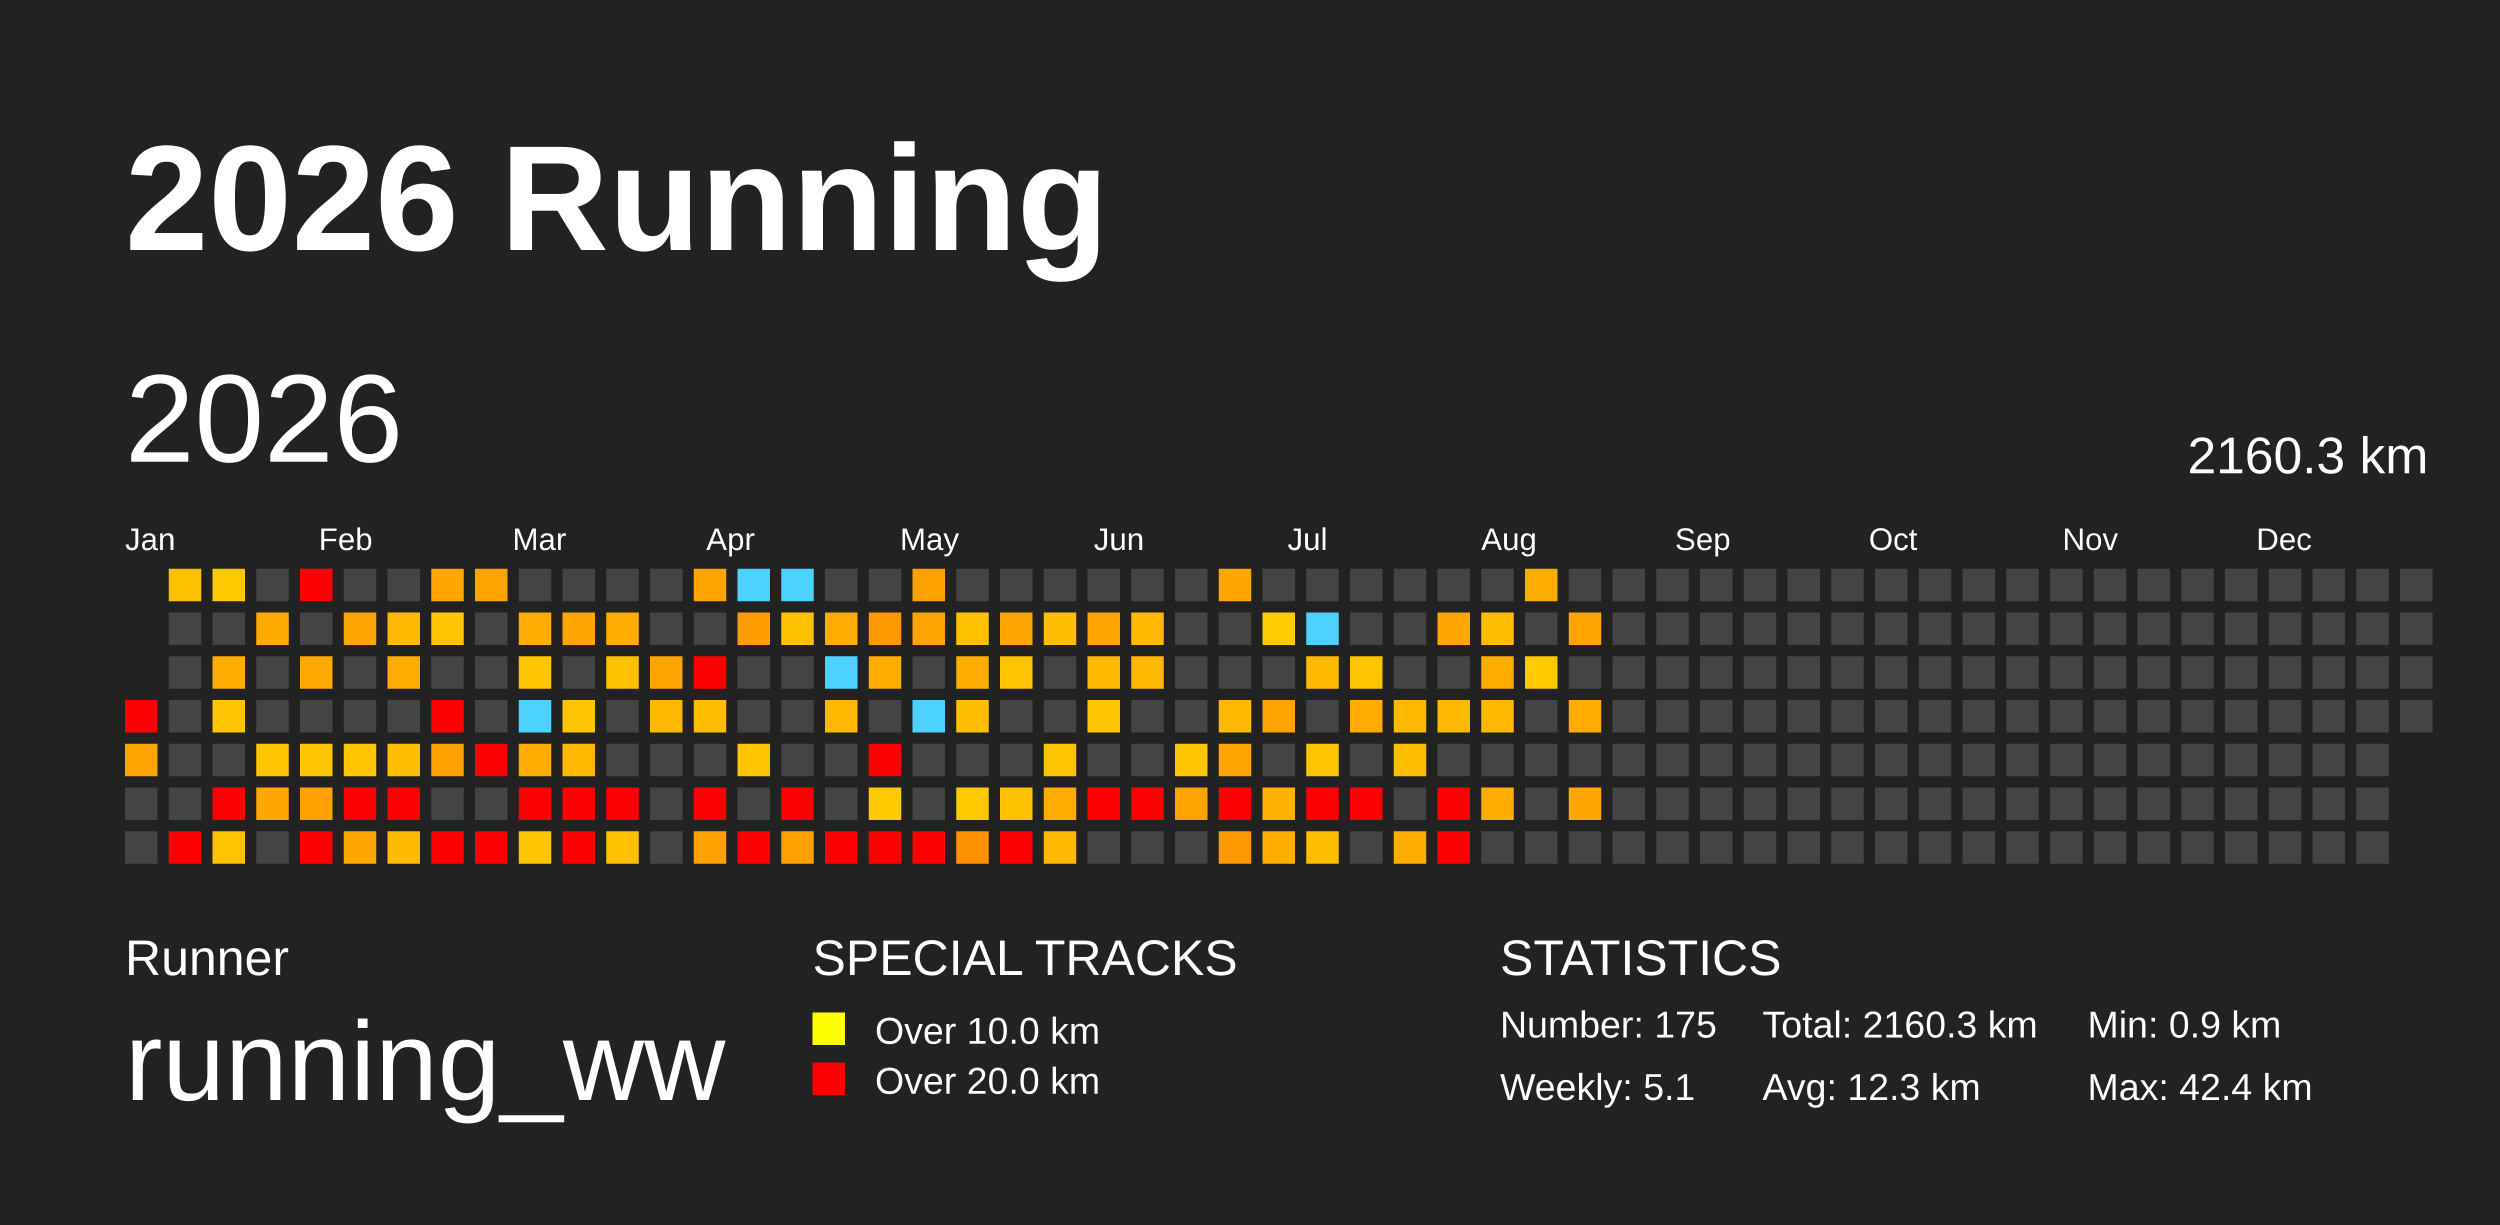
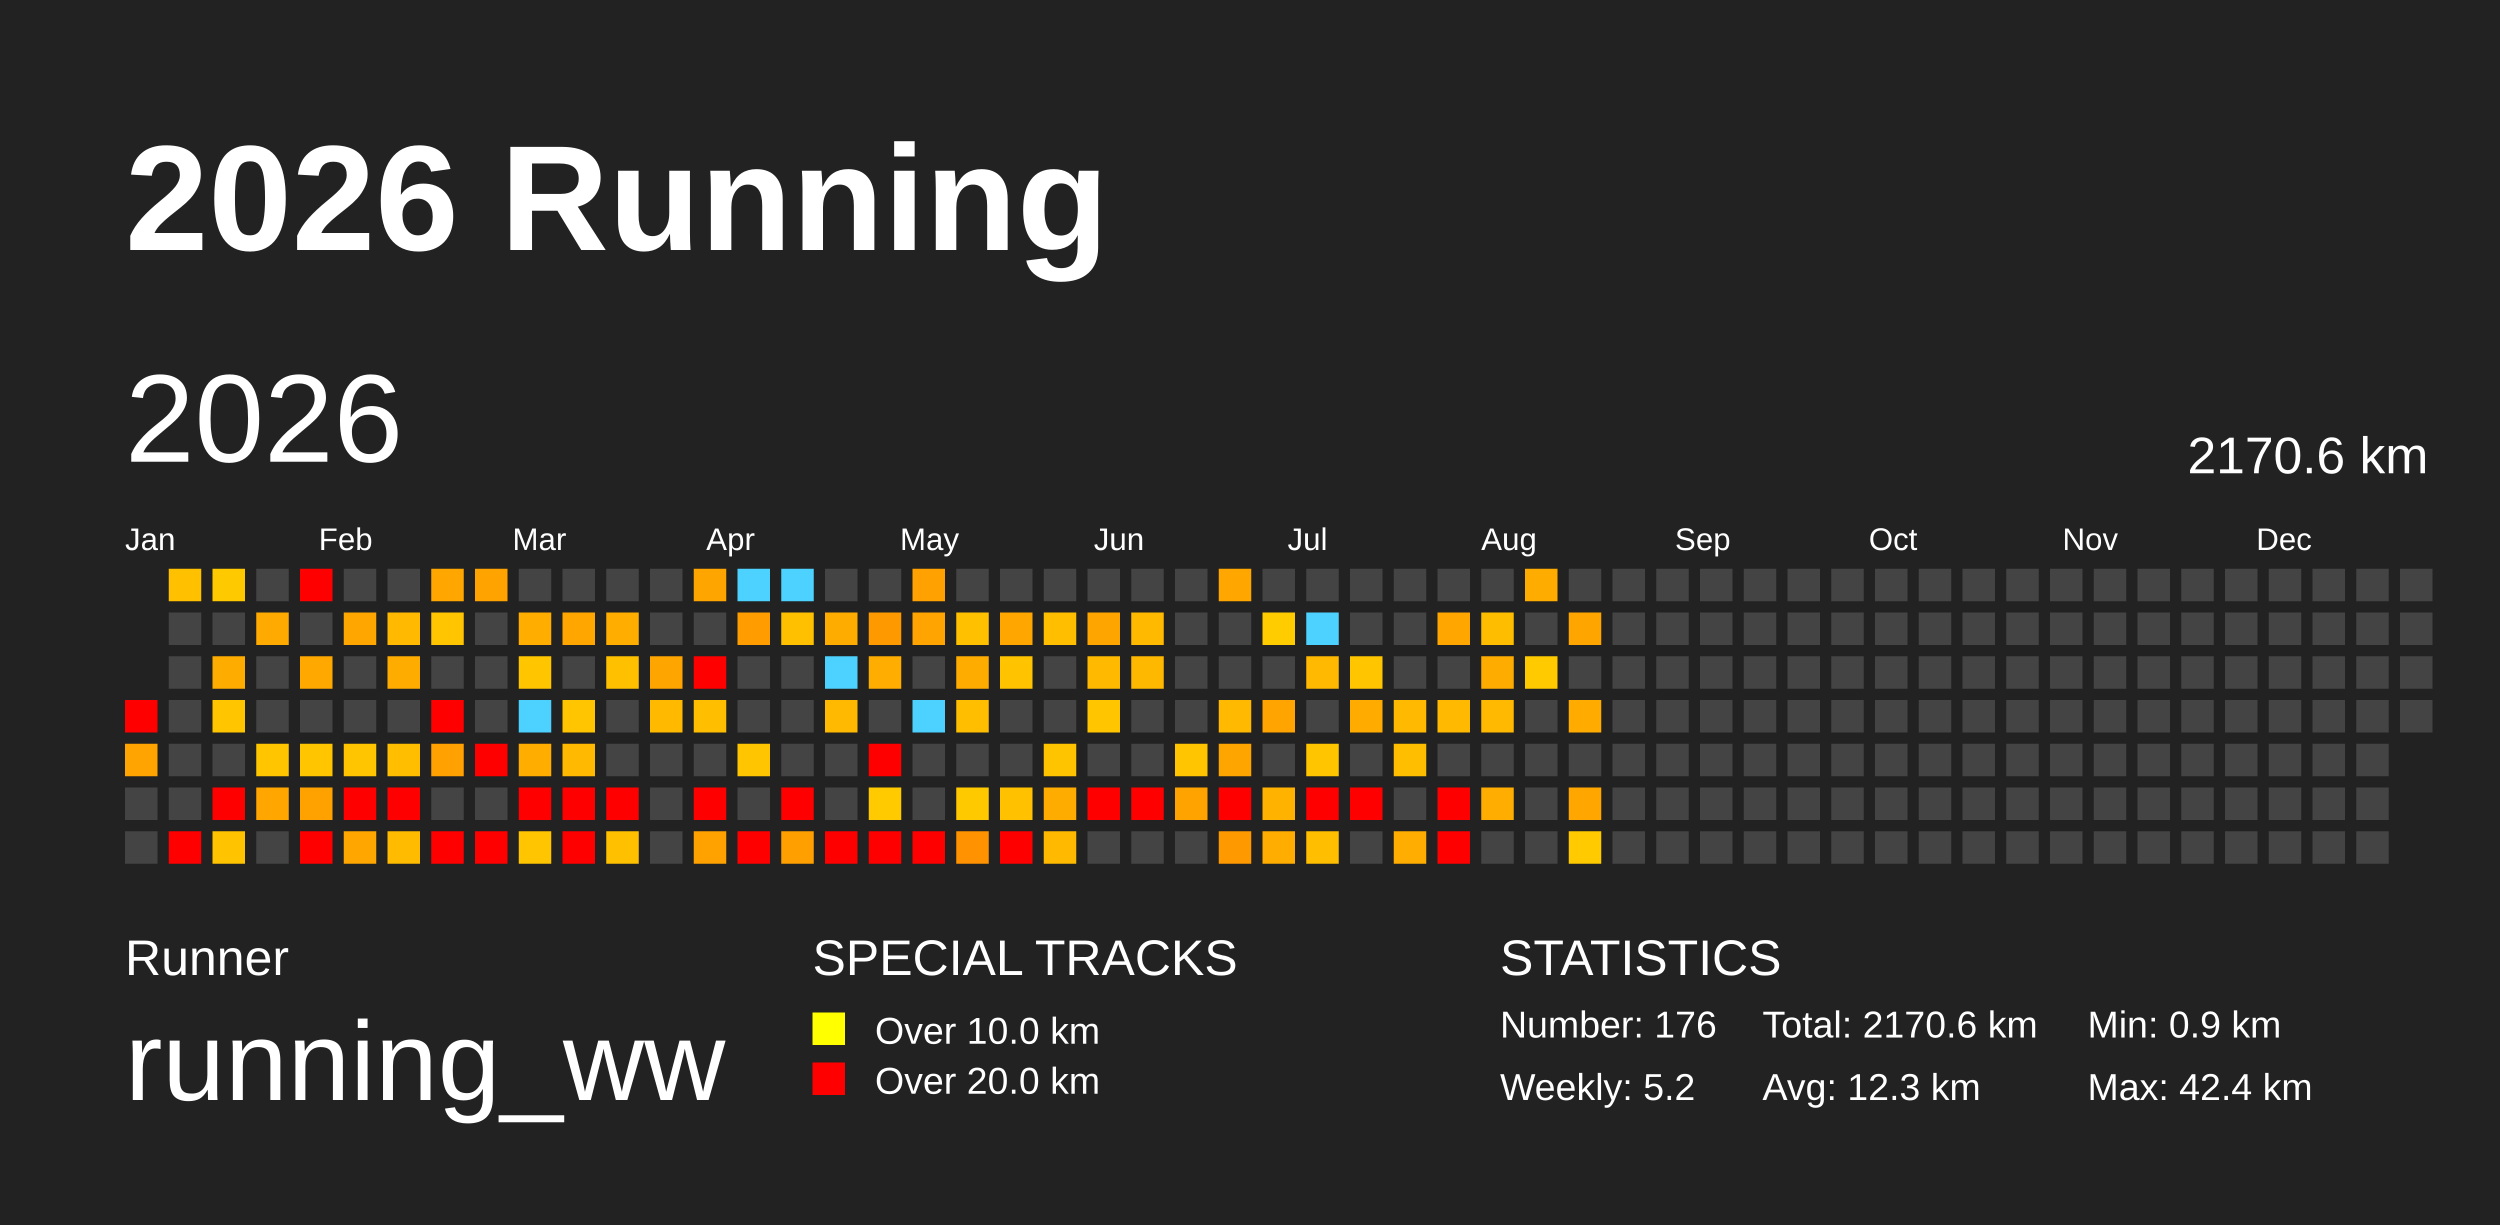
<svg xmlns="http://www.w3.org/2000/svg" baseProfile="full" height="98mm" version="1.1" viewBox="0,0,200,98" width="200mm">
  <defs />
  <rect fill="#222222" height="98" width="200" x="0" y="0" />
  <text fill="#FFFFFF" style="font-size:12px; font-family:Arial; font-weight:bold;" x="10" y="20">2026 Running</text>
  <text fill="#FFFFFF" style="font-size:4px; font-family:Arial" x="10" y="78">Runner</text>
  <text fill="#FFFFFF" style="font-size:9px; font-family:Arial" x="10" y="88">running_ww</text>
  <text fill="#FFFFFF" style="font-size:4px; font-family:Arial" x="65" y="78">SPECIAL TRACKS</text>
  <rect fill="yellow" height="2.6" width="2.6" x="65" y="81" />
  <text fill="#FFFFFF" style="font-size:3px; font-family:Arial" x="70" y="83.5">Over 10.0 km</text>
  <rect fill="red" height="2.6" width="2.6" x="65" y="85" />
  <text fill="#FFFFFF" style="font-size:3px; font-family:Arial" x="70" y="87.5">Over 20.0 km</text>
  <text fill="#FFFFFF" style="font-size:4px; font-family:Arial" x="120" y="78">STATISTICS</text>
-   <text fill="#FFFFFF" style="font-size:3px; font-family:Arial" x="120" y="83">Number: 175</text>
-   <text fill="#FFFFFF" style="font-size:3px; font-family:Arial" x="120" y="88">Weekly: 5.1</text>
-   <text fill="#FFFFFF" style="font-size:3px; font-family:Arial" x="141" y="83">Total: 2160.3 km</text>
+   <text fill="#FFFFFF" style="font-size:3px; font-family:Arial" x="120" y="83">Number: 176</text>
+   <text fill="#FFFFFF" style="font-size:3px; font-family:Arial" x="120" y="88">Weekly: 5.2</text>
+   <text fill="#FFFFFF" style="font-size:3px; font-family:Arial" x="141" y="83">Total: 2170.6 km</text>
  <text fill="#FFFFFF" style="font-size:3px; font-family:Arial" x="141" y="88">Avg: 12.3 km</text>
  <text fill="#FFFFFF" style="font-size:3px; font-family:Arial" x="167" y="83">Min: 0.9 km</text>
  <text fill="#FFFFFF" style="font-size:3px; font-family:Arial" x="167" y="88">Max: 42.4 km</text>
  <text dominant-baseline="hanging" fill="#FFFFFF" style="font-size:10.0px; font-family:Arial;" x="10" y="30">2026</text>
-   <text dominant-baseline="hanging" fill="#FFFFFF" style="font-size:4.125px; font-family:Arial;" x="175" y="35">2160.3 km</text>
+   <text dominant-baseline="hanging" fill="#FFFFFF" style="font-size:4.125px; font-family:Arial;" x="175" y="35">2170.6 km</text>
  <text fill="#FFFFFF" style="font-size:2.5px; font-family:Arial" x="10.0" y="44">Jan</text>
  <text fill="#FFFFFF" style="font-size:2.5px; font-family:Arial" x="25.5" y="44">Feb</text>
  <text fill="#FFFFFF" style="font-size:2.5px; font-family:Arial" x="41.0" y="44">Mar</text>
  <text fill="#FFFFFF" style="font-size:2.5px; font-family:Arial" x="56.5" y="44">Apr</text>
  <text fill="#FFFFFF" style="font-size:2.5px; font-family:Arial" x="72.0" y="44">May</text>
  <text fill="#FFFFFF" style="font-size:2.5px; font-family:Arial" x="87.5" y="44">Jun</text>
  <text fill="#FFFFFF" style="font-size:2.5px; font-family:Arial" x="103.0" y="44">Jul</text>
  <text fill="#FFFFFF" style="font-size:2.5px; font-family:Arial" x="118.5" y="44">Aug</text>
  <text fill="#FFFFFF" style="font-size:2.5px; font-family:Arial" x="134.0" y="44">Sep</text>
  <text fill="#FFFFFF" style="font-size:2.5px; font-family:Arial" x="149.5" y="44">Oct</text>
  <text fill="#FFFFFF" style="font-size:2.5px; font-family:Arial" x="165.0" y="44">Nov</text>
  <text fill="#FFFFFF" style="font-size:2.5px; font-family:Arial" x="180.5" y="44">Dec</text>
  <rect fill="red" height="2.6" width="2.6" x="10.0" y="56.0" />
  <rect fill="#ffa400" height="2.6" width="2.6" x="10.0" y="59.5" />
  <rect fill="#444444" height="2.6" width="2.6" x="10.0" y="63.0" />
  <rect fill="#444444" height="2.6" width="2.6" x="10.0" y="66.5" />
  <rect fill="#ffc000" height="2.6" width="2.6" x="13.5" y="45.5" />
  <rect fill="#444444" height="2.6" width="2.6" x="13.5" y="49.0" />
  <rect fill="#444444" height="2.6" width="2.6" x="13.5" y="52.5" />
  <rect fill="#444444" height="2.6" width="2.6" x="13.5" y="56.0" />
  <rect fill="#444444" height="2.6" width="2.6" x="13.5" y="59.5" />
  <rect fill="#444444" height="2.6" width="2.6" x="13.5" y="63.0" />
  <rect fill="red" height="2.6" width="2.6" x="13.5" y="66.5" />
  <rect fill="#ffc900" height="2.6" width="2.6" x="17.0" y="45.5" />
  <rect fill="#444444" height="2.6" width="2.6" x="17.0" y="49.0" />
  <rect fill="#ffac00" height="2.6" width="2.6" x="17.0" y="52.5" />
  <rect fill="#ffc600" height="2.6" width="2.6" x="17.0" y="56.0" />
  <rect fill="#444444" height="2.6" width="2.6" x="17.0" y="59.5" />
  <rect fill="red" height="2.6" width="2.6" x="17.0" y="63.0" />
  <rect fill="#ffc300" height="2.6" width="2.6" x="17.0" y="66.5" />
  <rect fill="#444444" height="2.6" width="2.6" x="20.5" y="45.5" />
  <rect fill="#ffaa00" height="2.6" width="2.6" x="20.5" y="49.0" />
  <rect fill="#444444" height="2.6" width="2.6" x="20.5" y="52.5" />
  <rect fill="#444444" height="2.6" width="2.6" x="20.5" y="56.0" />
  <rect fill="#ffc600" height="2.6" width="2.6" x="20.5" y="59.5" />
  <rect fill="#ffa600" height="2.6" width="2.6" x="20.5" y="63.0" />
  <rect fill="#444444" height="2.6" width="2.6" x="20.5" y="66.5" />
  <rect fill="red" height="2.6" width="2.6" x="24.0" y="45.5" />
  <rect fill="#444444" height="2.6" width="2.6" x="24.0" y="49.0" />
  <rect fill="#ffa800" height="2.6" width="2.6" x="24.0" y="52.5" />
  <rect fill="#444444" height="2.6" width="2.6" x="24.0" y="56.0" />
  <rect fill="#ffc600" height="2.6" width="2.6" x="24.0" y="59.5" />
  <rect fill="#ffa200" height="2.6" width="2.6" x="24.0" y="63.0" />
  <rect fill="red" height="2.6" width="2.6" x="24.0" y="66.5" />
  <rect fill="#444444" height="2.6" width="2.6" x="27.5" y="45.5" />
  <rect fill="#ffa600" height="2.6" width="2.6" x="27.5" y="49.0" />
  <rect fill="#444444" height="2.6" width="2.6" x="27.5" y="52.5" />
  <rect fill="#444444" height="2.6" width="2.6" x="27.5" y="56.0" />
  <rect fill="#ffc500" height="2.6" width="2.6" x="27.5" y="59.5" />
  <rect fill="red" height="2.6" width="2.6" x="27.5" y="63.0" />
  <rect fill="#ffa700" height="2.6" width="2.6" x="27.5" y="66.5" />
  <rect fill="#444444" height="2.6" width="2.6" x="31.0" y="45.5" />
  <rect fill="#ffb900" height="2.6" width="2.6" x="31.0" y="49.0" />
  <rect fill="#ffac00" height="2.6" width="2.6" x="31.0" y="52.5" />
  <rect fill="#444444" height="2.6" width="2.6" x="31.0" y="56.0" />
  <rect fill="#ffbe00" height="2.6" width="2.6" x="31.0" y="59.5" />
  <rect fill="red" height="2.6" width="2.6" x="31.0" y="63.0" />
  <rect fill="#ffbb00" height="2.6" width="2.6" x="31.0" y="66.5" />
  <rect fill="#ffa600" height="2.6" width="2.6" x="34.5" y="45.5" />
  <rect fill="#ffc500" height="2.6" width="2.6" x="34.5" y="49.0" />
  <rect fill="#444444" height="2.6" width="2.6" x="34.5" y="52.5" />
  <rect fill="red" height="2.6" width="2.6" x="34.5" y="56.0" />
  <rect fill="#ffa100" height="2.6" width="2.6" x="34.5" y="59.5" />
  <rect fill="#444444" height="2.6" width="2.6" x="34.5" y="63.0" />
  <rect fill="red" height="2.6" width="2.6" x="34.5" y="66.5" />
  <rect fill="#ffa300" height="2.6" width="2.6" x="38.0" y="45.5" />
  <rect fill="#444444" height="2.6" width="2.6" x="38.0" y="49.0" />
  <rect fill="#444444" height="2.6" width="2.6" x="38.0" y="52.5" />
  <rect fill="#444444" height="2.6" width="2.6" x="38.0" y="56.0" />
  <rect fill="red" height="2.6" width="2.6" x="38.0" y="59.5" />
  <rect fill="#444444" height="2.6" width="2.6" x="38.0" y="63.0" />
  <rect fill="red" height="2.6" width="2.6" x="38.0" y="66.5" />
  <rect fill="#444444" height="2.6" width="2.6" x="41.5" y="45.5" />
  <rect fill="#ffae00" height="2.6" width="2.6" x="41.5" y="49.0" />
  <rect fill="#ffc600" height="2.6" width="2.6" x="41.5" y="52.5" />
  <rect fill="#4dd2ff" height="2.6" width="2.6" x="41.5" y="56.0" />
  <rect fill="#ffae00" height="2.6" width="2.6" x="41.5" y="59.5" />
  <rect fill="red" height="2.6" width="2.6" x="41.5" y="63.0" />
  <rect fill="#ffc500" height="2.6" width="2.6" x="41.5" y="66.5" />
  <rect fill="#444444" height="2.6" width="2.6" x="45.0" y="45.5" />
  <rect fill="#ffa700" height="2.6" width="2.6" x="45.0" y="49.0" />
  <rect fill="#444444" height="2.6" width="2.6" x="45.0" y="52.5" />
  <rect fill="#ffc500" height="2.6" width="2.6" x="45.0" y="56.0" />
  <rect fill="#ffb900" height="2.6" width="2.6" x="45.0" y="59.5" />
  <rect fill="red" height="2.6" width="2.6" x="45.0" y="63.0" />
  <rect fill="red" height="2.6" width="2.6" x="45.0" y="66.5" />
  <rect fill="#444444" height="2.6" width="2.6" x="48.5" y="45.5" />
  <rect fill="#ffae00" height="2.6" width="2.6" x="48.5" y="49.0" />
  <rect fill="#ffc000" height="2.6" width="2.6" x="48.5" y="52.5" />
  <rect fill="#444444" height="2.6" width="2.6" x="48.5" y="56.0" />
  <rect fill="#444444" height="2.6" width="2.6" x="48.5" y="59.5" />
  <rect fill="red" height="2.6" width="2.6" x="48.5" y="63.0" />
  <rect fill="#ffc000" height="2.6" width="2.6" x="48.5" y="66.5" />
  <rect fill="#444444" height="2.6" width="2.6" x="52.0" y="45.5" />
  <rect fill="#444444" height="2.6" width="2.6" x="52.0" y="49.0" />
  <rect fill="#ffa500" height="2.6" width="2.6" x="52.0" y="52.5" />
  <rect fill="#ffba00" height="2.6" width="2.6" x="52.0" y="56.0" />
  <rect fill="#444444" height="2.6" width="2.6" x="52.0" y="59.5" />
  <rect fill="#444444" height="2.6" width="2.6" x="52.0" y="63.0" />
  <rect fill="#444444" height="2.6" width="2.6" x="52.0" y="66.5" />
  <rect fill="#ffa500" height="2.6" width="2.6" x="55.5" y="45.5" />
  <rect fill="#444444" height="2.6" width="2.6" x="55.5" y="49.0" />
  <rect fill="red" height="2.6" width="2.6" x="55.5" y="52.5" />
  <rect fill="#ffbf00" height="2.6" width="2.6" x="55.5" y="56.0" />
  <rect fill="#444444" height="2.6" width="2.6" x="55.5" y="59.5" />
  <rect fill="red" height="2.6" width="2.6" x="55.5" y="63.0" />
  <rect fill="#ffa200" height="2.6" width="2.6" x="55.5" y="66.5" />
  <rect fill="#4dd2ff" height="2.6" width="2.6" x="59.0" y="45.5" />
  <rect fill="#ff9c00" height="2.6" width="2.6" x="59.0" y="49.0" />
  <rect fill="#444444" height="2.6" width="2.6" x="59.0" y="52.5" />
  <rect fill="#444444" height="2.6" width="2.6" x="59.0" y="56.0" />
  <rect fill="#ffc500" height="2.6" width="2.6" x="59.0" y="59.5" />
  <rect fill="#444444" height="2.6" width="2.6" x="59.0" y="63.0" />
  <rect fill="red" height="2.6" width="2.6" x="59.0" y="66.5" />
  <rect fill="#4dd2ff" height="2.6" width="2.6" x="62.5" y="45.5" />
  <rect fill="#ffc000" height="2.6" width="2.6" x="62.5" y="49.0" />
  <rect fill="#444444" height="2.6" width="2.6" x="62.5" y="52.5" />
  <rect fill="#444444" height="2.6" width="2.6" x="62.5" y="56.0" />
  <rect fill="#444444" height="2.6" width="2.6" x="62.5" y="59.5" />
  <rect fill="red" height="2.6" width="2.6" x="62.5" y="63.0" />
  <rect fill="#ffa000" height="2.6" width="2.6" x="62.5" y="66.5" />
  <rect fill="#444444" height="2.6" width="2.6" x="66.0" y="45.5" />
  <rect fill="#ffac00" height="2.6" width="2.6" x="66.0" y="49.0" />
  <rect fill="#4dd2ff" height="2.6" width="2.6" x="66.0" y="52.5" />
  <rect fill="#ffb900" height="2.6" width="2.6" x="66.0" y="56.0" />
  <rect fill="#444444" height="2.6" width="2.6" x="66.0" y="59.5" />
  <rect fill="#444444" height="2.6" width="2.6" x="66.0" y="63.0" />
  <rect fill="red" height="2.6" width="2.6" x="66.0" y="66.5" />
  <rect fill="#444444" height="2.6" width="2.6" x="69.5" y="45.5" />
  <rect fill="#ff9900" height="2.6" width="2.6" x="69.5" y="49.0" />
  <rect fill="#ffad00" height="2.6" width="2.6" x="69.5" y="52.5" />
  <rect fill="#444444" height="2.6" width="2.6" x="69.5" y="56.0" />
  <rect fill="red" height="2.6" width="2.6" x="69.5" y="59.5" />
  <rect fill="#ffcb00" height="2.6" width="2.6" x="69.5" y="63.0" />
  <rect fill="red" height="2.6" width="2.6" x="69.5" y="66.5" />
  <rect fill="#ffa100" height="2.6" width="2.6" x="73.0" y="45.5" />
  <rect fill="#ffa400" height="2.6" width="2.6" x="73.0" y="49.0" />
  <rect fill="#444444" height="2.6" width="2.6" x="73.0" y="52.5" />
  <rect fill="#4dd2ff" height="2.6" width="2.6" x="73.0" y="56.0" />
  <rect fill="#444444" height="2.6" width="2.6" x="73.0" y="59.5" />
  <rect fill="#444444" height="2.6" width="2.6" x="73.0" y="63.0" />
  <rect fill="red" height="2.6" width="2.6" x="73.0" y="66.5" />
  <rect fill="#444444" height="2.6" width="2.6" x="76.5" y="45.5" />
  <rect fill="#ffc000" height="2.6" width="2.6" x="76.5" y="49.0" />
  <rect fill="#ffac00" height="2.6" width="2.6" x="76.5" y="52.5" />
  <rect fill="#ffbe00" height="2.6" width="2.6" x="76.5" y="56.0" />
  <rect fill="#444444" height="2.6" width="2.6" x="76.5" y="59.5" />
  <rect fill="#ffc900" height="2.6" width="2.6" x="76.5" y="63.0" />
  <rect fill="#ff9200" height="2.6" width="2.6" x="76.5" y="66.5" />
  <rect fill="#444444" height="2.6" width="2.6" x="80.0" y="45.5" />
  <rect fill="#ffa600" height="2.6" width="2.6" x="80.0" y="49.0" />
  <rect fill="#ffc300" height="2.6" width="2.6" x="80.0" y="52.5" />
  <rect fill="#444444" height="2.6" width="2.6" x="80.0" y="56.0" />
  <rect fill="#444444" height="2.6" width="2.6" x="80.0" y="59.5" />
  <rect fill="#ffc100" height="2.6" width="2.6" x="80.0" y="63.0" />
  <rect fill="red" height="2.6" width="2.6" x="80.0" y="66.5" />
  <rect fill="#444444" height="2.6" width="2.6" x="83.5" y="45.5" />
  <rect fill="#ffbf00" height="2.6" width="2.6" x="83.5" y="49.0" />
  <rect fill="#444444" height="2.6" width="2.6" x="83.5" y="52.5" />
  <rect fill="#444444" height="2.6" width="2.6" x="83.5" y="56.0" />
  <rect fill="#ffc400" height="2.6" width="2.6" x="83.5" y="59.5" />
  <rect fill="#ffac00" height="2.6" width="2.6" x="83.5" y="63.0" />
  <rect fill="#ffba00" height="2.6" width="2.6" x="83.5" y="66.5" />
  <rect fill="#444444" height="2.6" width="2.6" x="87.0" y="45.5" />
  <rect fill="#ffa500" height="2.6" width="2.6" x="87.0" y="49.0" />
  <rect fill="#ffba00" height="2.6" width="2.6" x="87.0" y="52.5" />
  <rect fill="#ffc600" height="2.6" width="2.6" x="87.0" y="56.0" />
  <rect fill="#444444" height="2.6" width="2.6" x="87.0" y="59.5" />
  <rect fill="red" height="2.6" width="2.6" x="87.0" y="63.0" />
  <rect fill="#444444" height="2.6" width="2.6" x="87.0" y="66.5" />
  <rect fill="#444444" height="2.6" width="2.6" x="90.5" y="45.5" />
  <rect fill="#ffba00" height="2.6" width="2.6" x="90.5" y="49.0" />
  <rect fill="#ffb800" height="2.6" width="2.6" x="90.5" y="52.5" />
  <rect fill="#444444" height="2.6" width="2.6" x="90.5" y="56.0" />
  <rect fill="#444444" height="2.6" width="2.6" x="90.5" y="59.5" />
  <rect fill="red" height="2.6" width="2.6" x="90.5" y="63.0" />
  <rect fill="#444444" height="2.6" width="2.6" x="90.5" y="66.5" />
  <rect fill="#444444" height="2.6" width="2.6" x="94.0" y="45.5" />
  <rect fill="#444444" height="2.6" width="2.6" x="94.0" y="49.0" />
  <rect fill="#444444" height="2.6" width="2.6" x="94.0" y="52.5" />
  <rect fill="#444444" height="2.6" width="2.6" x="94.0" y="56.0" />
  <rect fill="#ffc500" height="2.6" width="2.6" x="94.0" y="59.5" />
  <rect fill="#ffa300" height="2.6" width="2.6" x="94.0" y="63.0" />
  <rect fill="#444444" height="2.6" width="2.6" x="94.0" y="66.5" />
  <rect fill="#ffa600" height="2.6" width="2.6" x="97.5" y="45.5" />
  <rect fill="#444444" height="2.6" width="2.6" x="97.5" y="49.0" />
  <rect fill="#444444" height="2.6" width="2.6" x="97.5" y="52.5" />
  <rect fill="#ffb900" height="2.6" width="2.6" x="97.5" y="56.0" />
  <rect fill="#ffa500" height="2.6" width="2.6" x="97.5" y="59.5" />
  <rect fill="red" height="2.6" width="2.6" x="97.5" y="63.0" />
  <rect fill="#ff9900" height="2.6" width="2.6" x="97.5" y="66.5" />
  <rect fill="#444444" height="2.6" width="2.6" x="101.0" y="45.5" />
  <rect fill="#ffcc00" height="2.6" width="2.6" x="101.0" y="49.0" />
  <rect fill="#444444" height="2.6" width="2.6" x="101.0" y="52.5" />
  <rect fill="#ffa400" height="2.6" width="2.6" x="101.0" y="56.0" />
  <rect fill="#444444" height="2.6" width="2.6" x="101.0" y="59.5" />
  <rect fill="#ffb200" height="2.6" width="2.6" x="101.0" y="63.0" />
  <rect fill="#ffad00" height="2.6" width="2.6" x="101.0" y="66.5" />
  <rect fill="#444444" height="2.6" width="2.6" x="104.5" y="45.5" />
  <rect fill="#4dd2ff" height="2.6" width="2.6" x="104.5" y="49.0" />
  <rect fill="#ffb900" height="2.6" width="2.6" x="104.5" y="52.5" />
  <rect fill="#444444" height="2.6" width="2.6" x="104.5" y="56.0" />
  <rect fill="#ffc600" height="2.6" width="2.6" x="104.5" y="59.5" />
  <rect fill="red" height="2.6" width="2.6" x="104.5" y="63.0" />
  <rect fill="#ffbe00" height="2.6" width="2.6" x="104.5" y="66.5" />
  <rect fill="#444444" height="2.6" width="2.6" x="108.0" y="45.5" />
  <rect fill="#444444" height="2.6" width="2.6" x="108.0" y="49.0" />
  <rect fill="#ffc600" height="2.6" width="2.6" x="108.0" y="52.5" />
  <rect fill="#ffab00" height="2.6" width="2.6" x="108.0" y="56.0" />
  <rect fill="#444444" height="2.6" width="2.6" x="108.0" y="59.5" />
  <rect fill="red" height="2.6" width="2.6" x="108.0" y="63.0" />
  <rect fill="#444444" height="2.6" width="2.6" x="108.0" y="66.5" />
  <rect fill="#444444" height="2.6" width="2.6" x="111.5" y="45.5" />
  <rect fill="#444444" height="2.6" width="2.6" x="111.5" y="49.0" />
  <rect fill="#444444" height="2.6" width="2.6" x="111.5" y="52.5" />
  <rect fill="#ffb900" height="2.6" width="2.6" x="111.5" y="56.0" />
  <rect fill="#ffbe00" height="2.6" width="2.6" x="111.5" y="59.5" />
  <rect fill="#444444" height="2.6" width="2.6" x="111.5" y="63.0" />
  <rect fill="#ffad00" height="2.6" width="2.6" x="111.5" y="66.5" />
  <rect fill="#444444" height="2.6" width="2.6" x="115.0" y="45.5" />
  <rect fill="#ffa600" height="2.6" width="2.6" x="115.0" y="49.0" />
  <rect fill="#444444" height="2.6" width="2.6" x="115.0" y="52.5" />
  <rect fill="#ffb900" height="2.6" width="2.6" x="115.0" y="56.0" />
  <rect fill="#444444" height="2.6" width="2.6" x="115.0" y="59.5" />
  <rect fill="red" height="2.6" width="2.6" x="115.0" y="63.0" />
  <rect fill="red" height="2.6" width="2.6" x="115.0" y="66.5" />
  <rect fill="#444444" height="2.6" width="2.6" x="118.5" y="45.5" />
  <rect fill="#ffbd00" height="2.6" width="2.6" x="118.5" y="49.0" />
  <rect fill="#ffac00" height="2.6" width="2.6" x="118.5" y="52.5" />
  <rect fill="#ffb900" height="2.6" width="2.6" x="118.5" y="56.0" />
  <rect fill="#444444" height="2.6" width="2.6" x="118.5" y="59.5" />
  <rect fill="#ffad00" height="2.6" width="2.6" x="118.5" y="63.0" />
  <rect fill="#444444" height="2.6" width="2.6" x="118.5" y="66.5" />
  <rect fill="#ffac00" height="2.6" width="2.6" x="122.0" y="45.5" />
  <rect fill="#444444" height="2.6" width="2.6" x="122.0" y="49.0" />
  <rect fill="#ffcb00" height="2.6" width="2.6" x="122.0" y="52.5" />
  <rect fill="#444444" height="2.6" width="2.6" x="122.0" y="56.0" />
  <rect fill="#444444" height="2.6" width="2.6" x="122.0" y="59.5" />
  <rect fill="#444444" height="2.6" width="2.6" x="122.0" y="63.0" />
  <rect fill="#444444" height="2.6" width="2.6" x="122.0" y="66.5" />
  <rect fill="#444444" height="2.6" width="2.6" x="125.5" y="45.5" />
  <rect fill="#ffa500" height="2.6" width="2.6" x="125.5" y="49.0" />
  <rect fill="#444444" height="2.6" width="2.6" x="125.5" y="52.5" />
  <rect fill="#ffab00" height="2.6" width="2.6" x="125.5" y="56.0" />
  <rect fill="#444444" height="2.6" width="2.6" x="125.5" y="59.5" />
  <rect fill="#ffa600" height="2.6" width="2.6" x="125.5" y="63.0" />
-   <rect fill="#444444" height="2.6" width="2.6" x="125.5" y="66.5" />
+   <rect fill="#ffcb00" height="2.6" width="2.6" x="125.5" y="66.5" />
  <rect fill="#444444" height="2.6" width="2.6" x="129.0" y="45.5" />
  <rect fill="#444444" height="2.6" width="2.6" x="129.0" y="49.0" />
  <rect fill="#444444" height="2.6" width="2.6" x="129.0" y="52.5" />
  <rect fill="#444444" height="2.6" width="2.6" x="129.0" y="56.0" />
  <rect fill="#444444" height="2.6" width="2.6" x="129.0" y="59.5" />
  <rect fill="#444444" height="2.6" width="2.6" x="129.0" y="63.0" />
  <rect fill="#444444" height="2.6" width="2.6" x="129.0" y="66.5" />
  <rect fill="#444444" height="2.6" width="2.6" x="132.5" y="45.5" />
  <rect fill="#444444" height="2.6" width="2.6" x="132.5" y="49.0" />
  <rect fill="#444444" height="2.6" width="2.6" x="132.5" y="52.5" />
  <rect fill="#444444" height="2.6" width="2.6" x="132.5" y="56.0" />
  <rect fill="#444444" height="2.6" width="2.6" x="132.5" y="59.5" />
  <rect fill="#444444" height="2.6" width="2.6" x="132.5" y="63.0" />
  <rect fill="#444444" height="2.6" width="2.6" x="132.5" y="66.5" />
  <rect fill="#444444" height="2.6" width="2.6" x="136.0" y="45.5" />
  <rect fill="#444444" height="2.6" width="2.6" x="136.0" y="49.0" />
  <rect fill="#444444" height="2.6" width="2.6" x="136.0" y="52.5" />
  <rect fill="#444444" height="2.6" width="2.6" x="136.0" y="56.0" />
  <rect fill="#444444" height="2.6" width="2.6" x="136.0" y="59.5" />
  <rect fill="#444444" height="2.6" width="2.6" x="136.0" y="63.0" />
  <rect fill="#444444" height="2.6" width="2.6" x="136.0" y="66.5" />
  <rect fill="#444444" height="2.6" width="2.6" x="139.5" y="45.5" />
  <rect fill="#444444" height="2.6" width="2.6" x="139.5" y="49.0" />
  <rect fill="#444444" height="2.6" width="2.6" x="139.5" y="52.5" />
  <rect fill="#444444" height="2.6" width="2.6" x="139.5" y="56.0" />
  <rect fill="#444444" height="2.6" width="2.6" x="139.5" y="59.5" />
  <rect fill="#444444" height="2.6" width="2.6" x="139.5" y="63.0" />
  <rect fill="#444444" height="2.6" width="2.6" x="139.5" y="66.5" />
  <rect fill="#444444" height="2.6" width="2.6" x="143.0" y="45.5" />
  <rect fill="#444444" height="2.6" width="2.6" x="143.0" y="49.0" />
  <rect fill="#444444" height="2.6" width="2.6" x="143.0" y="52.5" />
  <rect fill="#444444" height="2.6" width="2.6" x="143.0" y="56.0" />
  <rect fill="#444444" height="2.6" width="2.6" x="143.0" y="59.5" />
  <rect fill="#444444" height="2.6" width="2.6" x="143.0" y="63.0" />
  <rect fill="#444444" height="2.6" width="2.6" x="143.0" y="66.5" />
  <rect fill="#444444" height="2.6" width="2.6" x="146.5" y="45.5" />
  <rect fill="#444444" height="2.6" width="2.6" x="146.5" y="49.0" />
  <rect fill="#444444" height="2.6" width="2.6" x="146.5" y="52.5" />
  <rect fill="#444444" height="2.6" width="2.6" x="146.5" y="56.0" />
  <rect fill="#444444" height="2.6" width="2.6" x="146.5" y="59.5" />
  <rect fill="#444444" height="2.6" width="2.6" x="146.5" y="63.0" />
  <rect fill="#444444" height="2.6" width="2.6" x="146.5" y="66.5" />
  <rect fill="#444444" height="2.6" width="2.6" x="150.0" y="45.5" />
  <rect fill="#444444" height="2.6" width="2.6" x="150.0" y="49.0" />
  <rect fill="#444444" height="2.6" width="2.6" x="150.0" y="52.5" />
  <rect fill="#444444" height="2.6" width="2.6" x="150.0" y="56.0" />
  <rect fill="#444444" height="2.6" width="2.6" x="150.0" y="59.5" />
  <rect fill="#444444" height="2.6" width="2.6" x="150.0" y="63.0" />
  <rect fill="#444444" height="2.6" width="2.6" x="150.0" y="66.5" />
  <rect fill="#444444" height="2.6" width="2.6" x="153.5" y="45.5" />
  <rect fill="#444444" height="2.6" width="2.6" x="153.5" y="49.0" />
  <rect fill="#444444" height="2.6" width="2.6" x="153.5" y="52.5" />
  <rect fill="#444444" height="2.6" width="2.6" x="153.5" y="56.0" />
  <rect fill="#444444" height="2.6" width="2.6" x="153.5" y="59.5" />
  <rect fill="#444444" height="2.6" width="2.6" x="153.5" y="63.0" />
  <rect fill="#444444" height="2.6" width="2.6" x="153.5" y="66.5" />
  <rect fill="#444444" height="2.6" width="2.6" x="157.0" y="45.5" />
  <rect fill="#444444" height="2.6" width="2.6" x="157.0" y="49.0" />
  <rect fill="#444444" height="2.6" width="2.6" x="157.0" y="52.5" />
  <rect fill="#444444" height="2.6" width="2.6" x="157.0" y="56.0" />
  <rect fill="#444444" height="2.6" width="2.6" x="157.0" y="59.5" />
  <rect fill="#444444" height="2.6" width="2.6" x="157.0" y="63.0" />
  <rect fill="#444444" height="2.6" width="2.6" x="157.0" y="66.5" />
  <rect fill="#444444" height="2.6" width="2.6" x="160.5" y="45.5" />
  <rect fill="#444444" height="2.6" width="2.6" x="160.5" y="49.0" />
  <rect fill="#444444" height="2.6" width="2.6" x="160.5" y="52.5" />
  <rect fill="#444444" height="2.6" width="2.6" x="160.5" y="56.0" />
  <rect fill="#444444" height="2.6" width="2.6" x="160.5" y="59.5" />
  <rect fill="#444444" height="2.6" width="2.6" x="160.5" y="63.0" />
  <rect fill="#444444" height="2.6" width="2.6" x="160.5" y="66.5" />
  <rect fill="#444444" height="2.6" width="2.6" x="164.0" y="45.5" />
  <rect fill="#444444" height="2.6" width="2.6" x="164.0" y="49.0" />
  <rect fill="#444444" height="2.6" width="2.6" x="164.0" y="52.5" />
  <rect fill="#444444" height="2.6" width="2.6" x="164.0" y="56.0" />
  <rect fill="#444444" height="2.6" width="2.6" x="164.0" y="59.5" />
  <rect fill="#444444" height="2.6" width="2.6" x="164.0" y="63.0" />
  <rect fill="#444444" height="2.6" width="2.6" x="164.0" y="66.5" />
  <rect fill="#444444" height="2.6" width="2.6" x="167.5" y="45.5" />
  <rect fill="#444444" height="2.6" width="2.6" x="167.5" y="49.0" />
  <rect fill="#444444" height="2.6" width="2.6" x="167.5" y="52.5" />
  <rect fill="#444444" height="2.6" width="2.6" x="167.5" y="56.0" />
  <rect fill="#444444" height="2.6" width="2.6" x="167.5" y="59.5" />
  <rect fill="#444444" height="2.6" width="2.6" x="167.5" y="63.0" />
  <rect fill="#444444" height="2.6" width="2.6" x="167.5" y="66.5" />
  <rect fill="#444444" height="2.6" width="2.6" x="171.0" y="45.5" />
  <rect fill="#444444" height="2.6" width="2.6" x="171.0" y="49.0" />
  <rect fill="#444444" height="2.6" width="2.6" x="171.0" y="52.5" />
  <rect fill="#444444" height="2.6" width="2.6" x="171.0" y="56.0" />
  <rect fill="#444444" height="2.6" width="2.6" x="171.0" y="59.5" />
  <rect fill="#444444" height="2.6" width="2.6" x="171.0" y="63.0" />
  <rect fill="#444444" height="2.6" width="2.6" x="171.0" y="66.5" />
  <rect fill="#444444" height="2.6" width="2.6" x="174.5" y="45.5" />
  <rect fill="#444444" height="2.6" width="2.6" x="174.5" y="49.0" />
  <rect fill="#444444" height="2.6" width="2.6" x="174.5" y="52.5" />
  <rect fill="#444444" height="2.6" width="2.6" x="174.5" y="56.0" />
  <rect fill="#444444" height="2.6" width="2.6" x="174.5" y="59.5" />
  <rect fill="#444444" height="2.6" width="2.6" x="174.5" y="63.0" />
  <rect fill="#444444" height="2.6" width="2.6" x="174.5" y="66.5" />
  <rect fill="#444444" height="2.6" width="2.6" x="178.0" y="45.5" />
  <rect fill="#444444" height="2.6" width="2.6" x="178.0" y="49.0" />
  <rect fill="#444444" height="2.6" width="2.6" x="178.0" y="52.5" />
  <rect fill="#444444" height="2.6" width="2.6" x="178.0" y="56.0" />
  <rect fill="#444444" height="2.6" width="2.6" x="178.0" y="59.5" />
  <rect fill="#444444" height="2.6" width="2.6" x="178.0" y="63.0" />
  <rect fill="#444444" height="2.6" width="2.6" x="178.0" y="66.5" />
  <rect fill="#444444" height="2.6" width="2.6" x="181.5" y="45.5" />
  <rect fill="#444444" height="2.6" width="2.6" x="181.5" y="49.0" />
  <rect fill="#444444" height="2.6" width="2.6" x="181.5" y="52.5" />
  <rect fill="#444444" height="2.6" width="2.6" x="181.5" y="56.0" />
  <rect fill="#444444" height="2.6" width="2.6" x="181.5" y="59.5" />
  <rect fill="#444444" height="2.6" width="2.6" x="181.5" y="63.0" />
  <rect fill="#444444" height="2.6" width="2.6" x="181.5" y="66.5" />
  <rect fill="#444444" height="2.6" width="2.6" x="185.0" y="45.5" />
  <rect fill="#444444" height="2.6" width="2.6" x="185.0" y="49.0" />
  <rect fill="#444444" height="2.6" width="2.6" x="185.0" y="52.5" />
  <rect fill="#444444" height="2.6" width="2.6" x="185.0" y="56.0" />
  <rect fill="#444444" height="2.6" width="2.6" x="185.0" y="59.5" />
  <rect fill="#444444" height="2.6" width="2.6" x="185.0" y="63.0" />
  <rect fill="#444444" height="2.6" width="2.6" x="185.0" y="66.5" />
  <rect fill="#444444" height="2.6" width="2.6" x="188.5" y="45.5" />
  <rect fill="#444444" height="2.6" width="2.6" x="188.5" y="49.0" />
  <rect fill="#444444" height="2.6" width="2.6" x="188.5" y="52.5" />
  <rect fill="#444444" height="2.6" width="2.6" x="188.5" y="56.0" />
  <rect fill="#444444" height="2.6" width="2.6" x="188.5" y="59.5" />
  <rect fill="#444444" height="2.6" width="2.6" x="188.5" y="63.0" />
  <rect fill="#444444" height="2.6" width="2.6" x="188.5" y="66.5" />
  <rect fill="#444444" height="2.6" width="2.6" x="192.0" y="45.5" />
  <rect fill="#444444" height="2.6" width="2.6" x="192.0" y="49.0" />
  <rect fill="#444444" height="2.6" width="2.6" x="192.0" y="52.5" />
  <rect fill="#444444" height="2.6" width="2.6" x="192.0" y="56.0" />
</svg>
